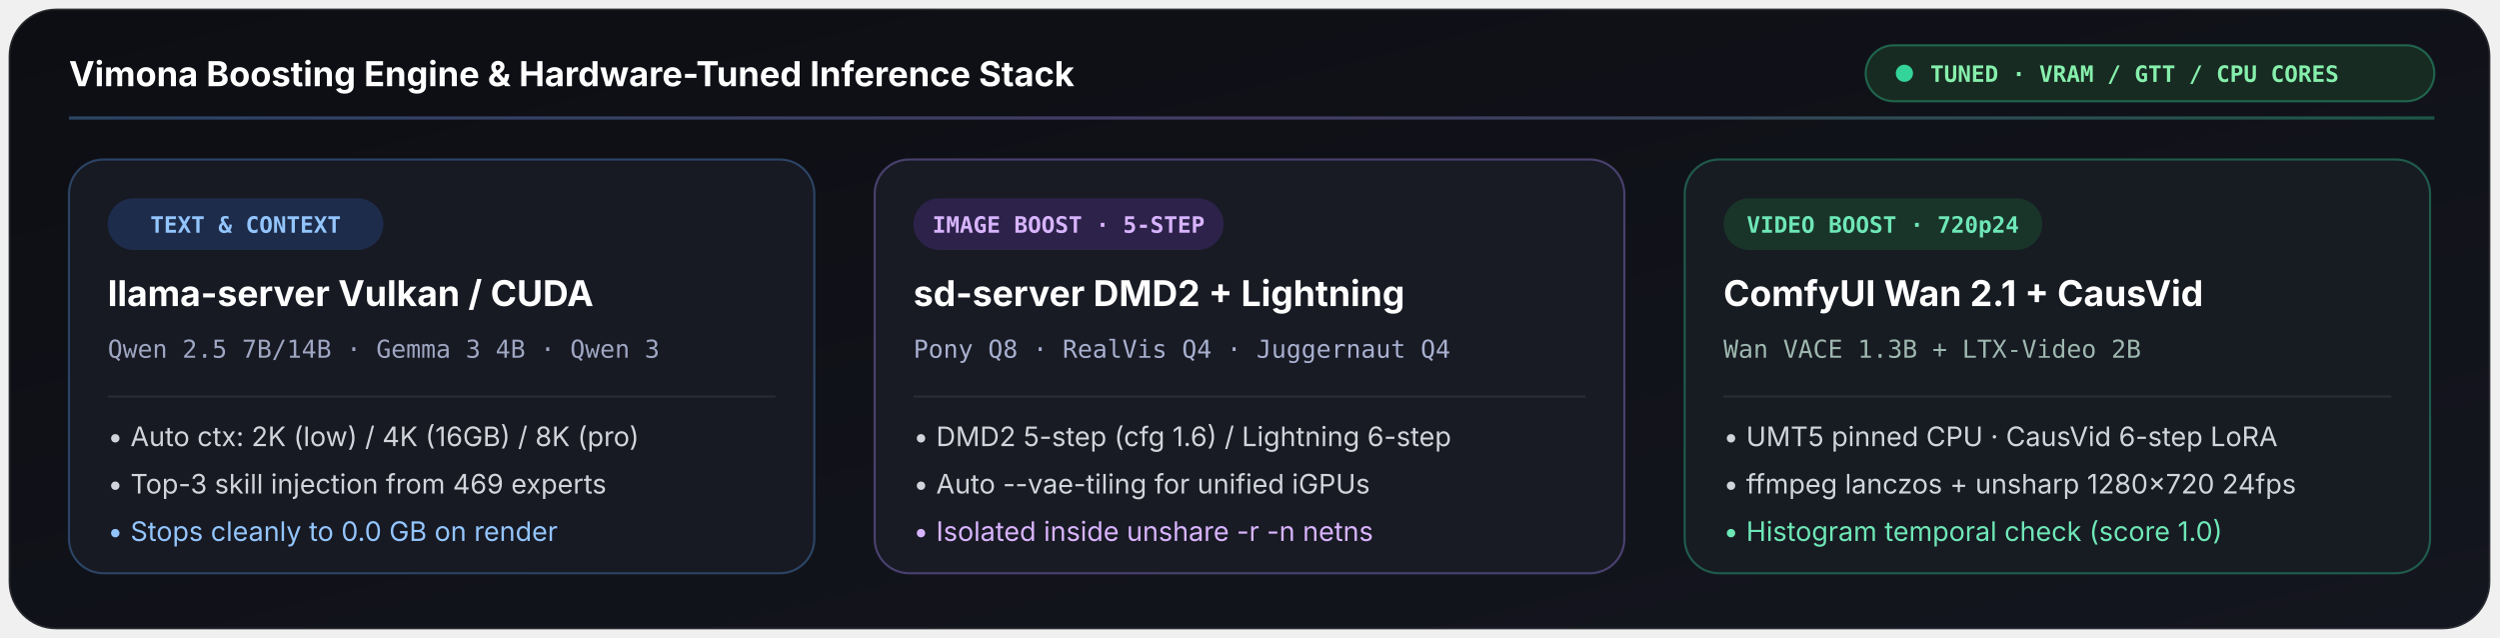
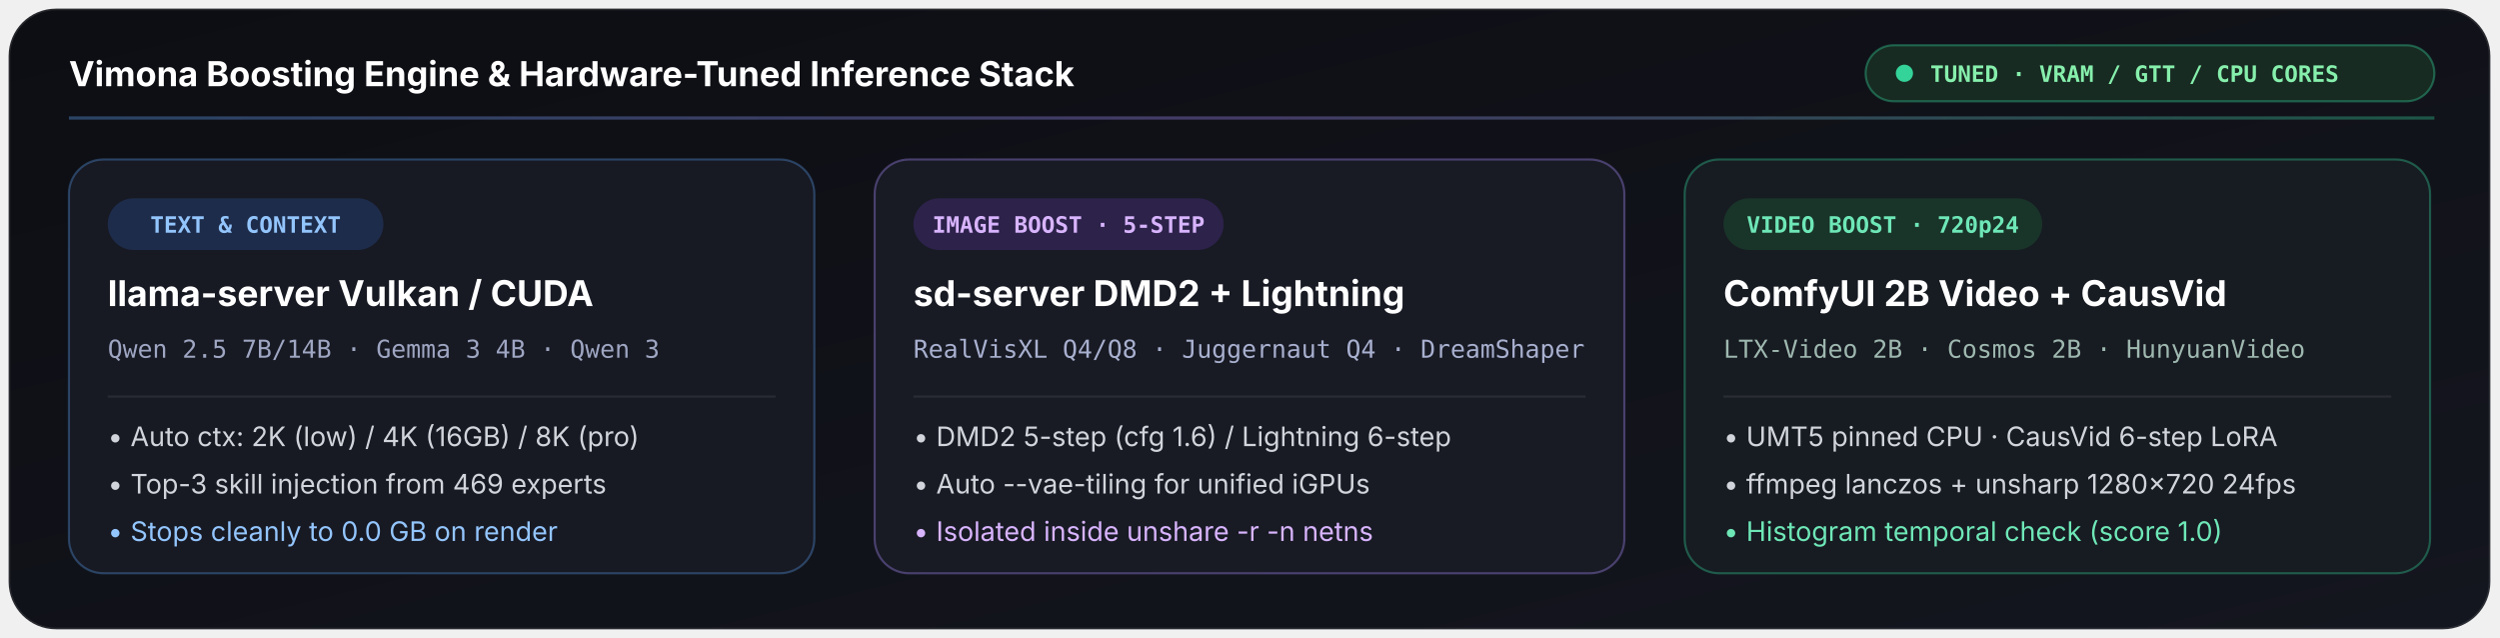
<svg xmlns="http://www.w3.org/2000/svg" viewBox="0 0 1160 296" width="1160" height="296" role="img" aria-label="Vimona Dual Boosting Engine and Hardware-Tuned Pipeline">
  <defs>
    <linearGradient id="bbg-d" x1="0%" y1="0%" x2="100%" y2="100%">
      <stop offset="0%" stop-color="#0d0e13" />
      <stop offset="100%" stop-color="#14161f" />
    </linearGradient>
    <linearGradient id="hdr-accent" x1="0%" y1="0%" x2="100%" y2="0%">
      <stop offset="0%" stop-color="#60a5fa" />
      <stop offset="50%" stop-color="#a78bfa" />
      <stop offset="100%" stop-color="#34d399" />
    </linearGradient>
  </defs>
  <rect x="4" y="4" width="1152" height="288" rx="22" fill="url(#bbg-d)" stroke="#ffffff" stroke-opacity="0.11" stroke-width="1.5" />
  <text x="32" y="40" font-family="Inter, -apple-system, BlinkMacSystemFont, sans-serif" font-size="16" font-weight="700" fill="#ffffff">Vimona Boosting Engine &amp; Hardware-Tuned Inference Stack</text>
  <rect x="866" y="21" width="264" height="26" rx="13" fill="#172b22" stroke="#34d399" stroke-opacity="0.38" />
  <circle cx="884" cy="34" r="4" fill="#34d399" />
  <text x="896" y="38" font-family="ui-monospace, SFMono-Regular, monospace" font-size="10.5" font-weight="700" fill="#86efac">TUNED · VRAM / GTT / CPU CORES</text>
  <rect x="32" y="54" width="1098" height="1.5" fill="url(#hdr-accent)" fill-opacity="0.35" />
  <g transform="translate(32, 74)">
    <rect x="0" y="0" width="346" height="192" rx="16" fill="#171923" stroke="#60a5fa" stroke-opacity="0.32" />
    <rect x="18" y="18" width="128" height="24" rx="12" fill="#1d2c4a" />
    <text x="82" y="34" text-anchor="middle" font-family="ui-monospace, monospace" font-size="10.5" font-weight="700" fill="#93c5fd">TEXT &amp; CONTEXT</text>
    <text x="18" y="68" font-family="Inter, sans-serif" font-size="16.5" font-weight="700" fill="#ffffff">llama-server Vulkan / CUDA</text>
    <text x="18" y="92" font-family="ui-monospace, monospace" font-size="11.5" fill="#9ea6c2">Qwen 2.5 7B/14B · Gemma 3 4B · Qwen 3</text>
    <line x1="18" y1="110" x2="328" y2="110" stroke="#ffffff" stroke-opacity="0.08" />
    <text x="18" y="133" font-family="Inter, sans-serif" font-size="12.5" fill="#d1d5db">• Auto ctx: 2K (low) / 4K (16GB) / 8K (pro)</text>
    <text x="18" y="155" font-family="Inter, sans-serif" font-size="12.5" fill="#d1d5db">• Top-3 skill injection from 469 experts</text>
    <text x="18" y="177" font-family="Inter, sans-serif" font-size="12.5" fill="#93c5fd">• Stops cleanly to 0.0 GB on render</text>
  </g>
  <g transform="translate(406, 74)">
    <rect x="0" y="0" width="348" height="192" rx="16" fill="#181a24" stroke="#a78bfa" stroke-opacity="0.36" />
    <rect x="18" y="18" width="144" height="24" rx="12" fill="#2c224a" />
    <text x="90" y="34" text-anchor="middle" font-family="ui-monospace, monospace" font-size="10.5" font-weight="700" fill="#d8b4fe">IMAGE BOOST · 5-STEP</text>
    <text x="18" y="68" font-family="Inter, sans-serif" font-size="16.5" font-weight="700" fill="#ffffff">sd-server DMD2 + Lightning</text>
-     <text x="18" y="92" font-family="ui-monospace, monospace" font-size="11.5" fill="#a8b0cf">Pony Q8 · RealVis Q4 · Juggernaut Q4</text>
+     <text x="18" y="92" font-family="ui-monospace, monospace" font-size="11.5" fill="#a8b0cf">RealVisXL Q4/Q8 · Juggernaut Q4 · DreamShaper</text>
    <line x1="18" y1="110" x2="330" y2="110" stroke="#ffffff" stroke-opacity="0.08" />
    <text x="18" y="133" font-family="Inter, sans-serif" font-size="12.5" fill="#d1d5db">• DMD2 5-step (cfg 1.6) / Lightning 6-step</text>
    <text x="18" y="155" font-family="Inter, sans-serif" font-size="12.5" fill="#d1d5db">• Auto --vae-tiling for unified iGPUs</text>
    <text x="18" y="177" font-family="Inter, sans-serif" font-size="12.5" fill="#d8b4fe">• Isolated inside unshare -r -n netns</text>
  </g>
  <g transform="translate(782, 74)">
    <rect x="0" y="0" width="346" height="192" rx="16" fill="#171b22" stroke="#34d399" stroke-opacity="0.36" />
    <rect x="18" y="18" width="148" height="24" rx="12" fill="#193429" />
    <text x="92" y="34" text-anchor="middle" font-family="ui-monospace, monospace" font-size="10.5" font-weight="700" fill="#6ee7b7">VIDEO BOOST · 720p24</text>
-     <text x="18" y="68" font-family="Inter, sans-serif" font-size="16.5" font-weight="700" fill="#ffffff">ComfyUI Wan 2.1 + CausVid</text>
-     <text x="18" y="92" font-family="ui-monospace, monospace" font-size="11.5" fill="#9eb8af">Wan VACE 1.3B + LTX-Video 2B</text>
+     <text x="18" y="68" font-family="Inter, sans-serif" font-size="16.5" font-weight="700" fill="#ffffff">ComfyUI 2B Video + CausVid</text>
+     <text x="18" y="92" font-family="ui-monospace, monospace" font-size="11.5" fill="#9eb8af">LTX-Video 2B · Cosmos 2B · HunyuanVideo</text>
    <line x1="18" y1="110" x2="328" y2="110" stroke="#ffffff" stroke-opacity="0.08" />
    <text x="18" y="133" font-family="Inter, sans-serif" font-size="12.5" fill="#d1d5db">• UMT5 pinned CPU · CausVid 6-step LoRA</text>
    <text x="18" y="155" font-family="Inter, sans-serif" font-size="12.5" fill="#d1d5db">• ffmpeg lanczos + unsharp 1280×720 24fps</text>
    <text x="18" y="177" font-family="Inter, sans-serif" font-size="12.5" fill="#6ee7b7">• Histogram temporal check (score 1.0)</text>
  </g>
</svg>
